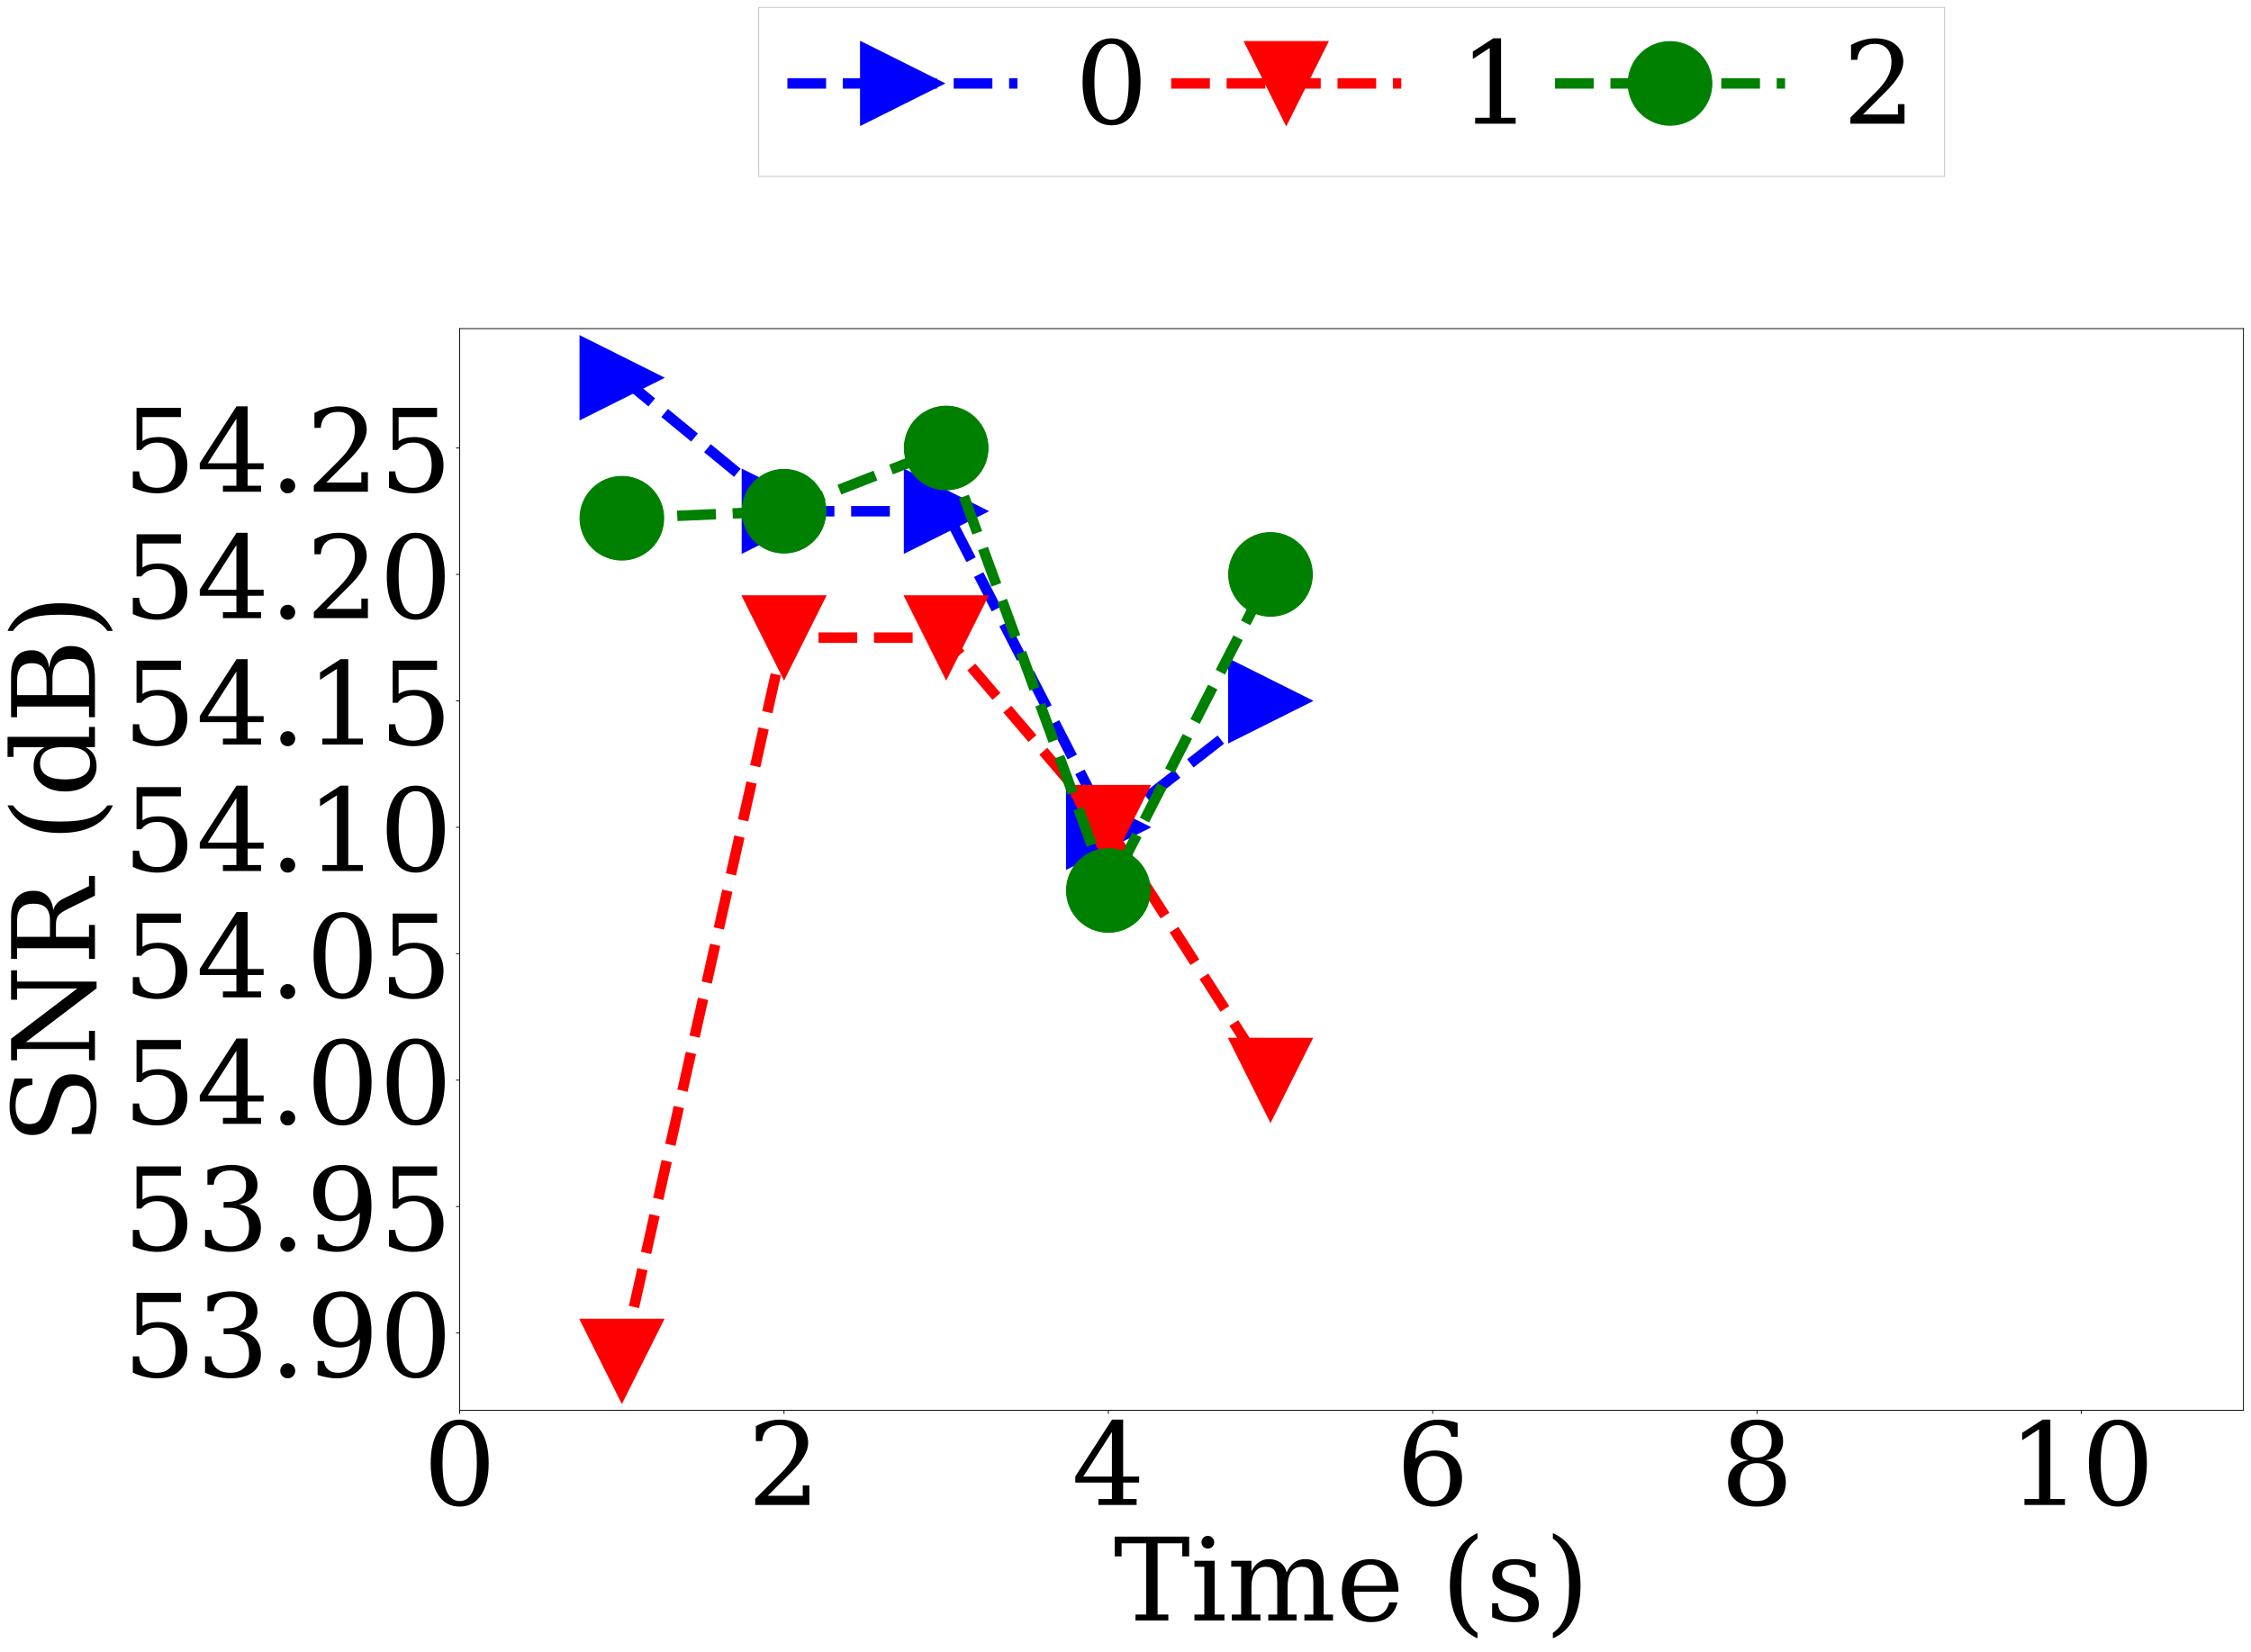
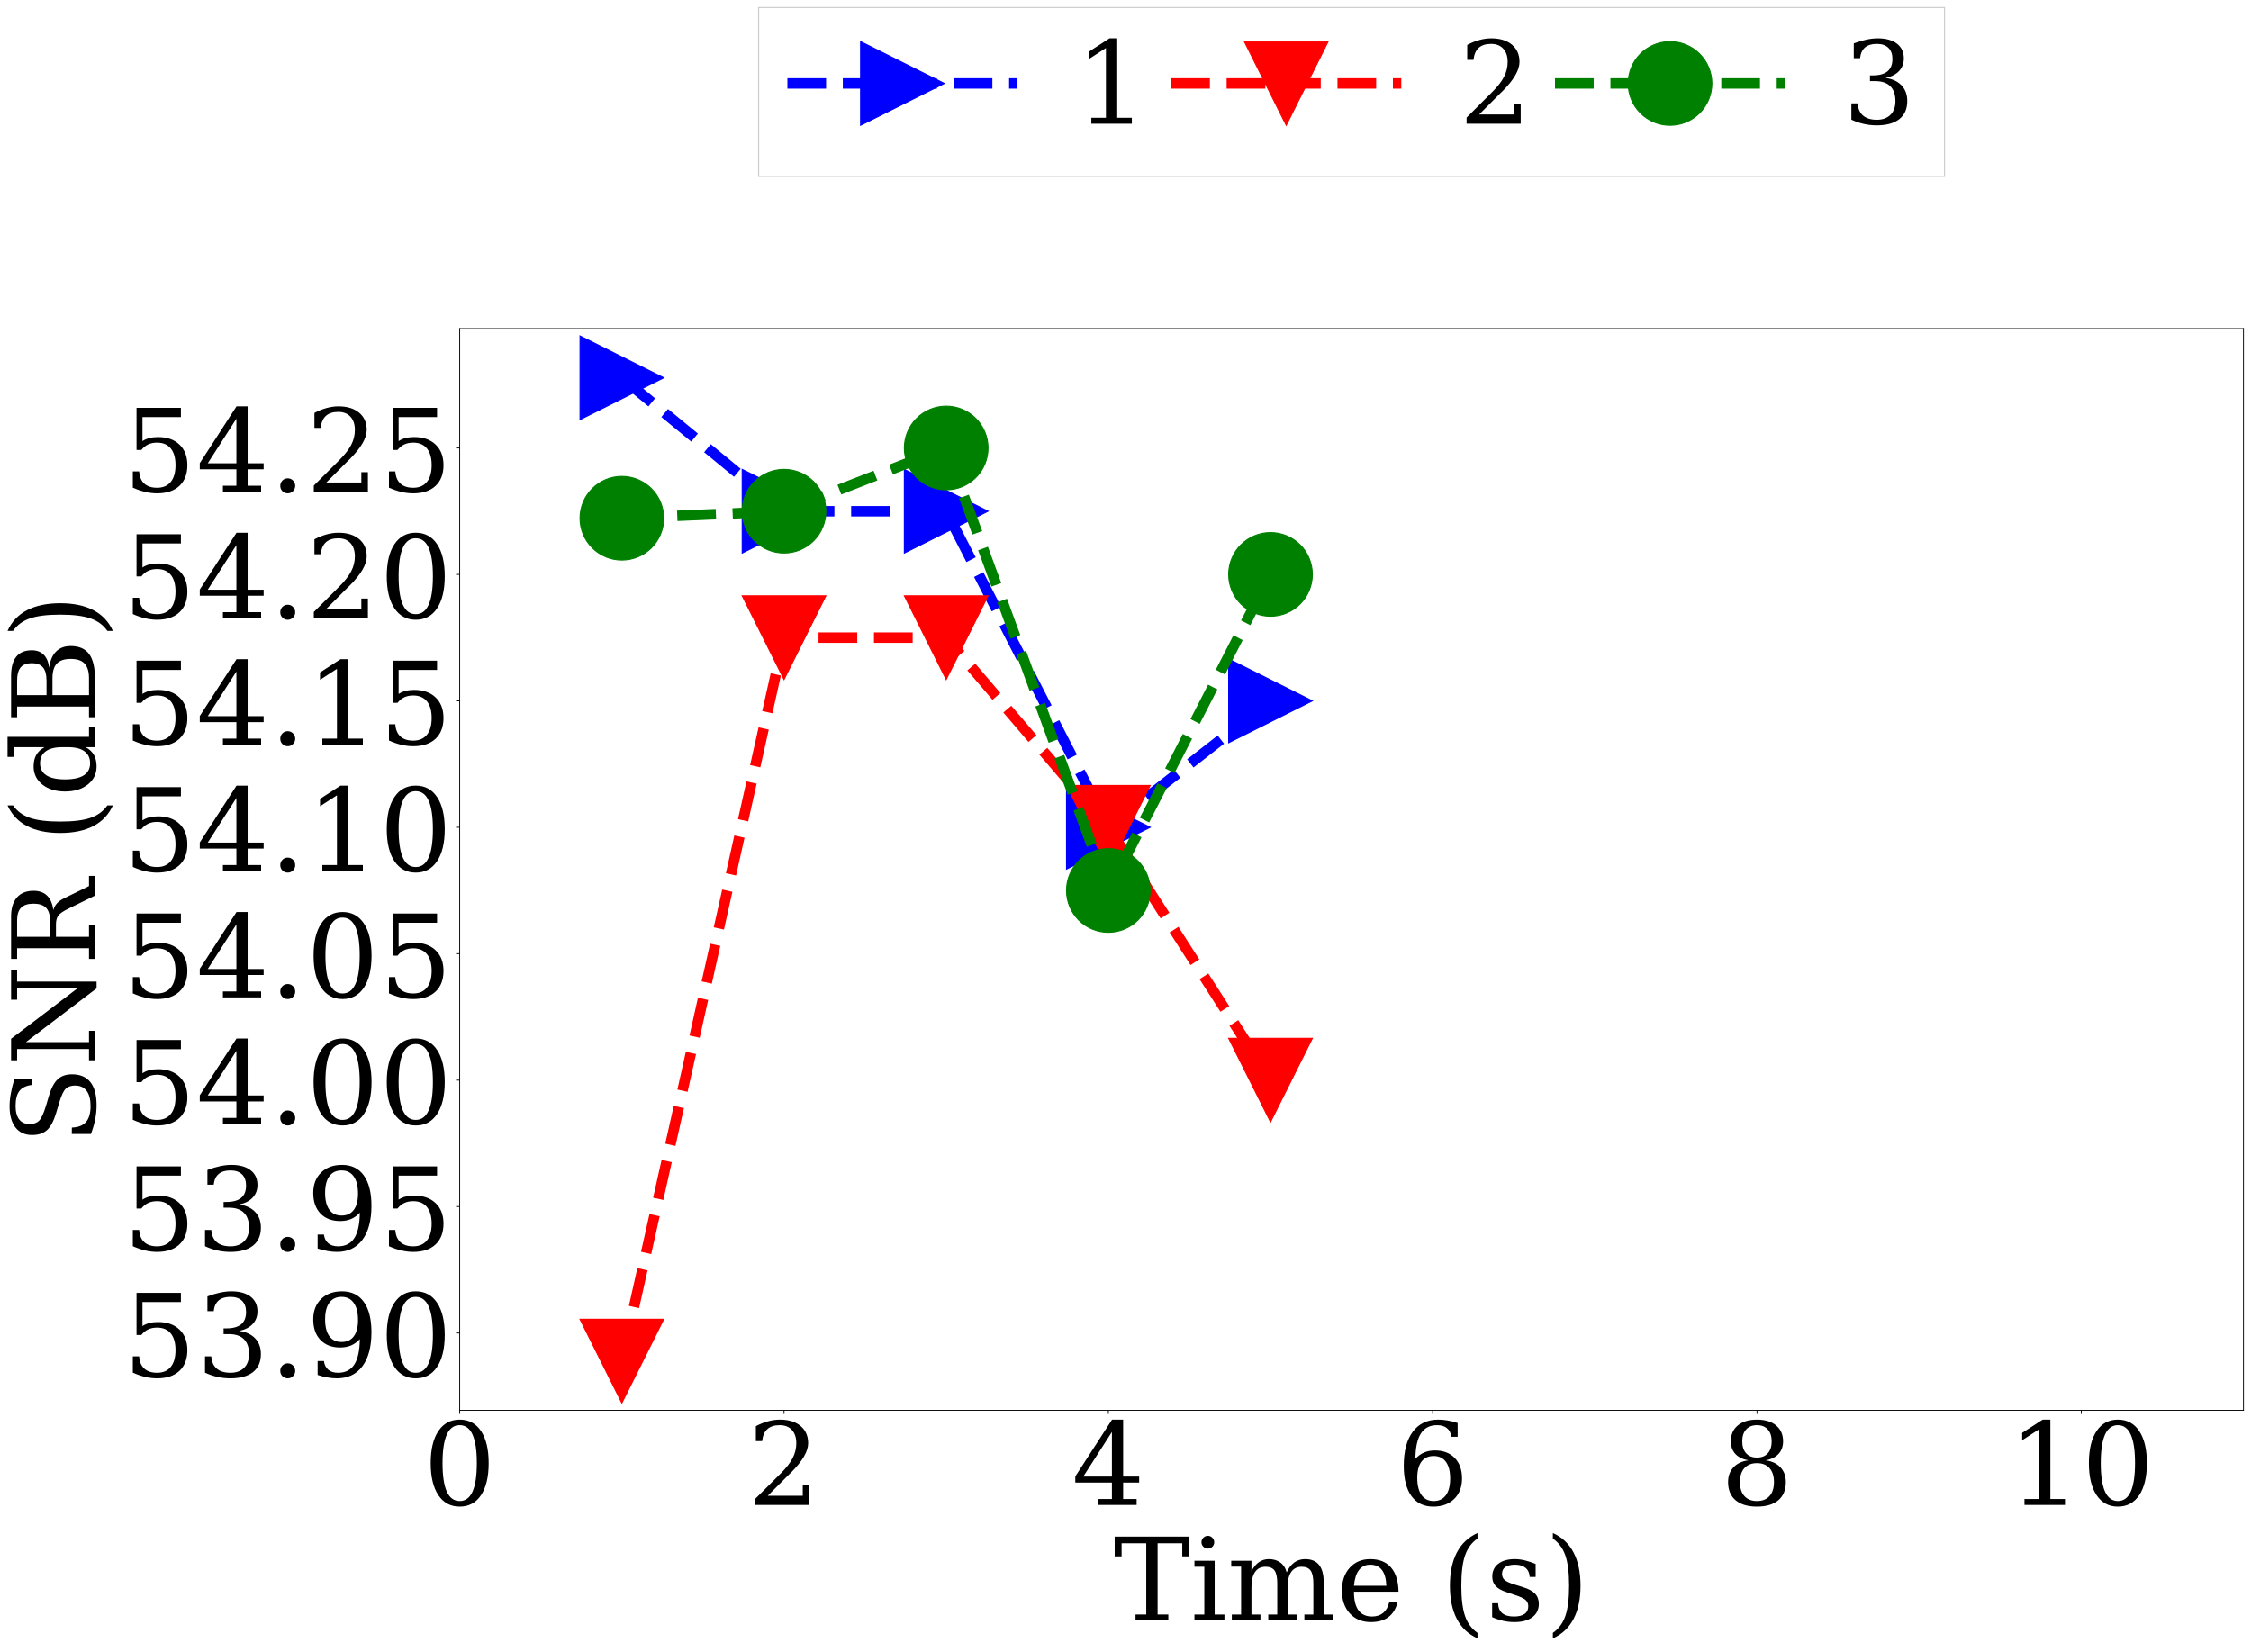
<svg xmlns="http://www.w3.org/2000/svg" xmlns:xlink="http://www.w3.org/1999/xlink" width="2152.384pt" height="1579.779pt" viewBox="0 0 2152.384 1579.779" version="1.1">
  <defs>
    <style type="text/css">*{stroke-linejoin: round; stroke-linecap: butt}</style>
  </defs>
  <g id="figure_1">
    <g id="patch_1">
      <path d="M 0 1579.779  L 2152.384 1579.779  L 2152.384 0  L 0 0  z " style="fill: #ffffff; stroke: #ffffff; stroke-linejoin: miter" />
    </g>
    <g id="axes_1">
      <g id="patch_2">
        <path d="M 439.569 1348.66  L 2145.184 1348.66  L 2145.184 314.245  L 439.569 314.245  z " style="fill: #ffffff" />
      </g>
      <g id="matplotlib.axis_1">
        <g id="xtick_1">
          <g id="line2d_1">
            <defs>
-               <path id="m48bc39e0e4" d="M 0 0  L 0 3.5  " style="stroke: #000000; stroke-width: 0.8" />
+               <path id="me0537a1b43" d="M 0 0  L 0 3.5  " style="stroke: #000000; stroke-width: 0.8" />
            </defs>
            <g>
-               <use xlink:href="#m48bc39e0e4" x="439.569" y="1348.66" style="stroke: #000000; stroke-width: 0.8" />
+               <use xlink:href="#me0537a1b43" x="439.569" y="1348.66" style="stroke: #000000; stroke-width: 0.8" />
            </g>
          </g>
          <g id="text_1">
            <g transform="translate(404.575 1439.243) scale(1.1 -1.1)">
              <defs>
                <path id="DejaVuSerif-30" d="M 2034 219  Q 2513 219 2750 744  Q 2988 1269 2988 2328  Q 2988 3391 2750 3916  Q 2513 4441 2034 4441  Q 1556 4441 1318 3916  Q 1081 3391 1081 2328  Q 1081 1269 1318 744  Q 1556 219 2034 219  z M 2034 -91  Q 1275 -91 848 546  Q 422 1184 422 2328  Q 422 3475 848 4112  Q 1275 4750 2034 4750  Q 2797 4750 3222 4112  Q 3647 3475 3647 2328  Q 3647 1184 3222 546  Q 2797 -91 2034 -91  z " transform="scale(0.015625)" />
              </defs>
              <use xlink:href="#DejaVuSerif-30" />
            </g>
          </g>
        </g>
        <g id="xtick_2">
          <g id="line2d_2">
            <g>
-               <use xlink:href="#m48bc39e0e4" x="749.681" y="1348.66" style="stroke: #000000; stroke-width: 0.8" />
+               <use xlink:href="#me0537a1b43" x="749.681" y="1348.66" style="stroke: #000000; stroke-width: 0.8" />
            </g>
          </g>
          <g id="text_2">
            <g transform="translate(714.6868 1439.243) scale(1.1 -1.1)">
              <defs>
                <path id="DejaVuSerif-32" d="M 819 3553  L 469 3553  L 469 4384  Q 803 4563 1142 4656  Q 1481 4750 1806 4750  Q 2534 4750 2956 4397  Q 3378 4044 3378 3438  Q 3378 2753 2422 1800  Q 2347 1728 2309 1691  L 1131 513  L 3078 513  L 3078 1088  L 3444 1088  L 3444 0  L 434 0  L 434 341  L 1850 1753  Q 2319 2222 2519 2614  Q 2719 3006 2719 3438  Q 2719 3909 2473 4175  Q 2228 4441 1797 4441  Q 1350 4441 1106 4219  Q 863 3997 819 3553  z " transform="scale(0.015625)" />
              </defs>
              <use xlink:href="#DejaVuSerif-32" />
            </g>
          </g>
        </g>
        <g id="xtick_3">
          <g id="line2d_3">
            <g>
-               <use xlink:href="#m48bc39e0e4" x="1059.792" y="1348.66" style="stroke: #000000; stroke-width: 0.8" />
+               <use xlink:href="#me0537a1b43" x="1059.792" y="1348.66" style="stroke: #000000; stroke-width: 0.8" />
            </g>
          </g>
          <g id="text_3">
            <g transform="translate(1024.799 1439.243) scale(1.1 -1.1)">
              <defs>
                <path id="DejaVuSerif-34" d="M 2234 1581  L 2234 4063  L 641 1581  L 2234 1581  z M 3609 0  L 1484 0  L 1484 331  L 2234 331  L 2234 1247  L 197 1247  L 197 1588  L 2241 4750  L 2859 4750  L 2859 1581  L 3750 1581  L 3750 1247  L 2859 1247  L 2859 331  L 3609 331  L 3609 0  z " transform="scale(0.015625)" />
              </defs>
              <use xlink:href="#DejaVuSerif-34" />
            </g>
          </g>
        </g>
        <g id="xtick_4">
          <g id="line2d_4">
            <g>
-               <use xlink:href="#m48bc39e0e4" x="1369.904" y="1348.66" style="stroke: #000000; stroke-width: 0.8" />
+               <use xlink:href="#me0537a1b43" x="1369.904" y="1348.66" style="stroke: #000000; stroke-width: 0.8" />
            </g>
          </g>
          <g id="text_4">
            <g transform="translate(1334.91 1439.243) scale(1.1 -1.1)">
              <defs>
                <path id="DejaVuSerif-36" d="M 2094 219  Q 2534 219 2771 542  Q 3009 866 3009 1472  Q 3009 2078 2771 2401  Q 2534 2725 2094 2725  Q 1647 2725 1412 2412  Q 1178 2100 1178 1509  Q 1178 888 1415 553  Q 1653 219 2094 219  z M 1075 2569  Q 1288 2803 1556 2918  Q 1825 3034 2163 3034  Q 2859 3034 3264 2615  Q 3669 2197 3669 1472  Q 3669 763 3233 336  Q 2797 -91 2069 -91  Q 1278 -91 853 498  Q 428 1088 428 2181  Q 428 3406 931 4078  Q 1434 4750 2350 4750  Q 2597 4750 2869 4703  Q 3141 4656 3425 4563  L 3425 3794  L 3072 3794  Q 3034 4109 2831 4275  Q 2628 4441 2284 4441  Q 1678 4441 1381 3981  Q 1084 3522 1075 2569  z " transform="scale(0.015625)" />
              </defs>
              <use xlink:href="#DejaVuSerif-36" />
            </g>
          </g>
        </g>
        <g id="xtick_5">
          <g id="line2d_5">
            <g>
-               <use xlink:href="#m48bc39e0e4" x="1680.016" y="1348.66" style="stroke: #000000; stroke-width: 0.8" />
+               <use xlink:href="#me0537a1b43" x="1680.016" y="1348.66" style="stroke: #000000; stroke-width: 0.8" />
            </g>
          </g>
          <g id="text_5">
            <g transform="translate(1645.022 1439.243) scale(1.1 -1.1)">
              <defs>
                <path id="DejaVuSerif-38" d="M 2981 1275  Q 2981 1775 2732 2051  Q 2484 2328 2034 2328  Q 1584 2328 1336 2051  Q 1088 1775 1088 1275  Q 1088 772 1336 495  Q 1584 219 2034 219  Q 2484 219 2732 495  Q 2981 772 2981 1275  z M 2853 3541  Q 2853 3966 2637 4203  Q 2422 4441 2034 4441  Q 1650 4441 1433 4203  Q 1216 3966 1216 3541  Q 1216 3113 1433 2875  Q 1650 2638 2034 2638  Q 2422 2638 2637 2875  Q 2853 3113 2853 3541  z M 2516 2484  Q 3047 2413 3344 2092  Q 3641 1772 3641 1275  Q 3641 619 3225 264  Q 2809 -91 2034 -91  Q 1263 -91 845 264  Q 428 619 428 1275  Q 428 1772 725 2092  Q 1022 2413 1556 2484  Q 1084 2569 832 2842  Q 581 3116 581 3541  Q 581 4103 968 4426  Q 1356 4750 2034 4750  Q 2713 4750 3100 4426  Q 3488 4103 3488 3541  Q 3488 3116 3236 2842  Q 2984 2569 2516 2484  z " transform="scale(0.015625)" />
              </defs>
              <use xlink:href="#DejaVuSerif-38" />
            </g>
          </g>
        </g>
        <g id="xtick_6">
          <g id="line2d_6">
            <g>
-               <use xlink:href="#m48bc39e0e4" x="1990.128" y="1348.66" style="stroke: #000000; stroke-width: 0.8" />
+               <use xlink:href="#me0537a1b43" x="1990.128" y="1348.66" style="stroke: #000000; stroke-width: 0.8" />
            </g>
          </g>
          <g id="text_6">
            <g transform="translate(1920.14 1439.243) scale(1.1 -1.1)">
              <defs>
                <path id="DejaVuSerif-31" d="M 909 0  L 909 331  L 1722 331  L 1722 4213  L 781 3603  L 781 4013  L 1919 4750  L 2350 4750  L 2350 331  L 3163 331  L 3163 0  L 909 0  z " transform="scale(0.015625)" />
              </defs>
              <use xlink:href="#DejaVuSerif-31" />
              <use xlink:href="#DejaVuSerif-30" x="63.623" />
            </g>
          </g>
        </g>
        <g id="text_7">
          <g transform="translate(1064.771 1549.703) scale(1.1 -1.1)">
            <defs>
              <path id="DejaVuSerif-54" d="M 1222 0  L 1222 331  L 1819 331  L 1819 4294  L 447 4294  L 447 3566  L 63 3566  L 63 4666  L 4206 4666  L 4206 3566  L 3822 3566  L 3822 4294  L 2450 4294  L 2450 331  L 3047 331  L 3047 0  L 1222 0  z " transform="scale(0.015625)" />
              <path id="DejaVuSerif-69" d="M 622 4353  Q 622 4497 726 4603  Q 831 4709 978 4709  Q 1122 4709 1226 4603  Q 1331 4497 1331 4353  Q 1331 4206 1228 4103  Q 1125 4000 978 4000  Q 831 4000 726 4103  Q 622 4206 622 4353  z M 1356 331  L 1900 331  L 1900 0  L 231 0  L 231 331  L 781 331  L 781 2988  L 231 2988  L 231 3322  L 1356 3322  L 1356 331  z " transform="scale(0.015625)" />
              <path id="DejaVuSerif-6d" d="M 3316 2675  Q 3481 3041 3739 3227  Q 3997 3413 4341 3413  Q 4863 3413 5119 3089  Q 5375 2766 5375 2113  L 5375 331  L 5894 331  L 5894 0  L 4300 0  L 4300 331  L 4800 331  L 4800 2047  Q 4800 2556 4650 2772  Q 4500 2988 4153 2988  Q 3769 2988 3567 2697  Q 3366 2406 3366 1850  L 3366 331  L 3866 331  L 3866 0  L 2291 0  L 2291 331  L 2791 331  L 2791 2069  Q 2791 2566 2641 2777  Q 2491 2988 2144 2988  Q 1759 2988 1557 2697  Q 1356 2406 1356 1850  L 1356 331  L 1856 331  L 1856 0  L 263 0  L 263 331  L 781 331  L 781 2994  L 231 2994  L 231 3322  L 1356 3322  L 1356 2731  Q 1516 3063 1762 3238  Q 2009 3413 2322 3413  Q 2709 3413 2968 3220  Q 3228 3028 3316 2675  z " transform="scale(0.015625)" />
              <path id="DejaVuSerif-65" d="M 3469 1600  L 991 1600  L 991 1575  Q 991 903 1244 561  Q 1497 219 1991 219  Q 2369 219 2611 417  Q 2853 616 2950 1006  L 3413 1006  Q 3275 459 2904 184  Q 2534 -91 1931 -91  Q 1203 -91 761 389  Q 319 869 319 1663  Q 319 2450 753 2931  Q 1188 3413 1894 3413  Q 2647 3413 3050 2948  Q 3453 2484 3469 1600  z M 2791 1931  Q 2772 2513 2545 2808  Q 2319 3103 1894 3103  Q 1497 3103 1269 2806  Q 1041 2509 991 1931  L 2791 1931  z " transform="scale(0.015625)" />
              <path id="DejaVuSerif-20" transform="scale(0.015625)" />
              <path id="DejaVuSerif-28" d="M 2041 -997  Q 1281 -656 893 83  Q 506 822 506 1931  Q 506 3044 893 3783  Q 1281 4522 2041 4863  L 2041 4556  Q 1559 4225 1350 3623  Q 1141 3022 1141 1931  Q 1141 844 1350 242  Q 1559 -359 2041 -691  L 2041 -997  z " transform="scale(0.015625)" />
              <path id="DejaVuSerif-73" d="M 359 184  L 359 959  L 691 959  Q 703 588 923 403  Q 1144 219 1575 219  Q 1963 219 2166 364  Q 2369 509 2369 788  Q 2369 1006 2220 1140  Q 2072 1275 1594 1428  L 1178 1569  Q 750 1706 558 1912  Q 366 2119 366 2438  Q 366 2894 700 3153  Q 1034 3413 1625 3413  Q 1888 3413 2178 3344  Q 2469 3275 2778 3144  L 2778 2419  L 2447 2419  Q 2434 2741 2221 2922  Q 2009 3103 1644 3103  Q 1281 3103 1095 2975  Q 909 2847 909 2591  Q 909 2381 1050 2254  Q 1191 2128 1613 1997  L 2069 1856  Q 2541 1709 2748 1489  Q 2956 1269 2956 922  Q 2956 450 2595 179  Q 2234 -91 1600 -91  Q 1278 -91 972 -22  Q 666 47 359 184  z " transform="scale(0.015625)" />
              <path id="DejaVuSerif-29" d="M 453 -997  L 453 -691  Q 934 -359 1145 242  Q 1356 844 1356 1931  Q 1356 3022 1145 3623  Q 934 4225 453 4556  L 453 4863  Q 1216 4522 1603 3783  Q 1991 3044 1991 1931  Q 1991 822 1603 83  Q 1216 -656 453 -997  z " transform="scale(0.015625)" />
            </defs>
            <use xlink:href="#DejaVuSerif-54" />
            <use xlink:href="#DejaVuSerif-69" x="66.699" />
            <use xlink:href="#DejaVuSerif-6d" x="98.682" />
            <use xlink:href="#DejaVuSerif-65" x="193.506" />
            <use xlink:href="#DejaVuSerif-20" x="252.686" />
            <use xlink:href="#DejaVuSerif-28" x="284.473" />
            <use xlink:href="#DejaVuSerif-73" x="323.486" />
            <use xlink:href="#DejaVuSerif-29" x="374.805" />
          </g>
        </g>
      </g>
      <g id="matplotlib.axis_2">
        <g id="ytick_1">
          <g id="line2d_7">
            <defs>
-               <path id="mbbcc88ce83" d="M 0 0  L -3.5 0  " style="stroke: #000000; stroke-width: 0.8" />
+               <path id="m10ee3371df" d="M 0 0  L -3.5 0  " style="stroke: #000000; stroke-width: 0.8" />
            </defs>
            <g>
-               <use xlink:href="#mbbcc88ce83" x="439.569" y="1274.774" style="stroke: #000000; stroke-width: 0.8" />
+               <use xlink:href="#m10ee3371df" x="439.569" y="1274.774" style="stroke: #000000; stroke-width: 0.8" />
            </g>
          </g>
          <g id="text_8">
            <g transform="translate(117.6594 1316.565) scale(1.1 -1.1)">
              <defs>
                <path id="DejaVuSerif-35" d="M 3219 4666  L 3219 4153  L 1081 4153  L 1081 2816  Q 1244 2928 1461 2984  Q 1678 3041 1947 3041  Q 2703 3041 3140 2622  Q 3578 2203 3578 1478  Q 3578 738 3136 323  Q 2694 -91 1894 -91  Q 1572 -91 1234 -12  Q 897 66 544 225  L 544 1131  L 897 1131  Q 925 688 1179 453  Q 1434 219 1894 219  Q 2388 219 2653 544  Q 2919 869 2919 1478  Q 2919 2084 2655 2407  Q 2391 2731 1894 2731  Q 1613 2731 1398 2631  Q 1184 2531 1019 2322  L 750 2322  L 750 4666  L 3219 4666  z " transform="scale(0.015625)" />
                <path id="DejaVuSerif-33" d="M 622 4469  Q 988 4606 1323 4678  Q 1659 4750 1953 4750  Q 2638 4750 3022 4454  Q 3406 4159 3406 3634  Q 3406 3213 3140 2930  Q 2875 2647 2388 2547  Q 2963 2466 3280 2130  Q 3597 1794 3597 1259  Q 3597 606 3158 257  Q 2719 -91 1894 -91  Q 1528 -91 1179 -12  Q 831 66 488 225  L 488 1131  L 838 1131  Q 869 681 1141 450  Q 1413 219 1906 219  Q 2384 219 2661 495  Q 2938 772 2938 1253  Q 2938 1803 2653 2086  Q 2369 2369 1819 2369  L 1522 2369  L 1522 2688  L 1678 2688  Q 2225 2688 2498 2914  Q 2772 3141 2772 3597  Q 2772 4006 2547 4223  Q 2322 4441 1900 4441  Q 1478 4441 1245 4241  Q 1013 4041 972 3647  L 622 3647  L 622 4469  z " transform="scale(0.015625)" />
                <path id="DejaVuSerif-2e" d="M 603 325  Q 603 500 722 622  Q 841 744 1019 744  Q 1191 744 1312 622  Q 1434 500 1434 325  Q 1434 153 1312 31  Q 1191 -91 1019 -91  Q 841 -91 722 29  Q 603 150 603 325  z " transform="scale(0.015625)" />
                <path id="DejaVuSerif-39" d="M 2994 2091  Q 2784 1856 2512 1740  Q 2241 1625 1900 1625  Q 1206 1625 804 2044  Q 403 2463 403 3188  Q 403 3897 839 4323  Q 1275 4750 2003 4750  Q 2794 4750 3217 4161  Q 3641 3572 3641 2478  Q 3641 1253 3137 581  Q 2634 -91 1722 -91  Q 1475 -91 1203 -44  Q 931 3 647 97  L 647 872  L 997 872  Q 1038 556 1241 387  Q 1444 219 1784 219  Q 2391 219 2687 676  Q 2984 1134 2994 2091  z M 1978 4441  Q 1534 4441 1298 4117  Q 1063 3794 1063 3188  Q 1063 2581 1298 2256  Q 1534 1931 1978 1931  Q 2422 1931 2658 2245  Q 2894 2559 2894 3150  Q 2894 3772 2656 4106  Q 2419 4441 1978 4441  z " transform="scale(0.015625)" />
              </defs>
              <use xlink:href="#DejaVuSerif-35" />
              <use xlink:href="#DejaVuSerif-33" x="63.623" />
              <use xlink:href="#DejaVuSerif-2e" x="127.246" />
              <use xlink:href="#DejaVuSerif-39" x="159.033" />
              <use xlink:href="#DejaVuSerif-30" x="222.656" />
            </g>
          </g>
        </g>
        <g id="ytick_2">
          <g id="line2d_8">
            <g>
-               <use xlink:href="#mbbcc88ce83" x="439.569" y="1153.868" style="stroke: #000000; stroke-width: 0.8" />
+               <use xlink:href="#m10ee3371df" x="439.569" y="1153.868" style="stroke: #000000; stroke-width: 0.8" />
            </g>
          </g>
          <g id="text_9">
            <g transform="translate(117.6594 1195.659) scale(1.1 -1.1)">
              <use xlink:href="#DejaVuSerif-35" />
              <use xlink:href="#DejaVuSerif-33" x="63.623" />
              <use xlink:href="#DejaVuSerif-2e" x="127.246" />
              <use xlink:href="#DejaVuSerif-39" x="159.033" />
              <use xlink:href="#DejaVuSerif-35" x="222.656" />
            </g>
          </g>
        </g>
        <g id="ytick_3">
          <g id="line2d_9">
            <g>
-               <use xlink:href="#mbbcc88ce83" x="439.569" y="1032.962" style="stroke: #000000; stroke-width: 0.8" />
+               <use xlink:href="#m10ee3371df" x="439.569" y="1032.962" style="stroke: #000000; stroke-width: 0.8" />
            </g>
          </g>
          <g id="text_10">
            <g transform="translate(117.6594 1074.754) scale(1.1 -1.1)">
              <use xlink:href="#DejaVuSerif-35" />
              <use xlink:href="#DejaVuSerif-34" x="63.623" />
              <use xlink:href="#DejaVuSerif-2e" x="127.246" />
              <use xlink:href="#DejaVuSerif-30" x="159.033" />
              <use xlink:href="#DejaVuSerif-30" x="222.656" />
            </g>
          </g>
        </g>
        <g id="ytick_4">
          <g id="line2d_10">
            <g>
-               <use xlink:href="#mbbcc88ce83" x="439.569" y="912.057" style="stroke: #000000; stroke-width: 0.8" />
+               <use xlink:href="#m10ee3371df" x="439.569" y="912.057" style="stroke: #000000; stroke-width: 0.8" />
            </g>
          </g>
          <g id="text_11">
            <g transform="translate(117.6594 953.848) scale(1.1 -1.1)">
              <use xlink:href="#DejaVuSerif-35" />
              <use xlink:href="#DejaVuSerif-34" x="63.623" />
              <use xlink:href="#DejaVuSerif-2e" x="127.246" />
              <use xlink:href="#DejaVuSerif-30" x="159.033" />
              <use xlink:href="#DejaVuSerif-35" x="222.656" />
            </g>
          </g>
        </g>
        <g id="ytick_5">
          <g id="line2d_11">
            <g>
-               <use xlink:href="#mbbcc88ce83" x="439.569" y="791.151" style="stroke: #000000; stroke-width: 0.8" />
+               <use xlink:href="#m10ee3371df" x="439.569" y="791.151" style="stroke: #000000; stroke-width: 0.8" />
            </g>
          </g>
          <g id="text_12">
            <g transform="translate(117.6594 832.9423) scale(1.1 -1.1)">
              <use xlink:href="#DejaVuSerif-35" />
              <use xlink:href="#DejaVuSerif-34" x="63.623" />
              <use xlink:href="#DejaVuSerif-2e" x="127.246" />
              <use xlink:href="#DejaVuSerif-31" x="159.033" />
              <use xlink:href="#DejaVuSerif-30" x="222.656" />
            </g>
          </g>
        </g>
        <g id="ytick_6">
          <g id="line2d_12">
            <g>
-               <use xlink:href="#mbbcc88ce83" x="439.569" y="670.245" style="stroke: #000000; stroke-width: 0.8" />
+               <use xlink:href="#m10ee3371df" x="439.569" y="670.245" style="stroke: #000000; stroke-width: 0.8" />
            </g>
          </g>
          <g id="text_13">
            <g transform="translate(117.6594 712.0367) scale(1.1 -1.1)">
              <use xlink:href="#DejaVuSerif-35" />
              <use xlink:href="#DejaVuSerif-34" x="63.623" />
              <use xlink:href="#DejaVuSerif-2e" x="127.246" />
              <use xlink:href="#DejaVuSerif-31" x="159.033" />
              <use xlink:href="#DejaVuSerif-35" x="222.656" />
            </g>
          </g>
        </g>
        <g id="ytick_7">
          <g id="line2d_13">
            <g>
-               <use xlink:href="#mbbcc88ce83" x="439.569" y="549.34" style="stroke: #000000; stroke-width: 0.8" />
+               <use xlink:href="#m10ee3371df" x="439.569" y="549.34" style="stroke: #000000; stroke-width: 0.8" />
            </g>
          </g>
          <g id="text_14">
            <g transform="translate(117.6594 591.131) scale(1.1 -1.1)">
              <use xlink:href="#DejaVuSerif-35" />
              <use xlink:href="#DejaVuSerif-34" x="63.623" />
              <use xlink:href="#DejaVuSerif-2e" x="127.246" />
              <use xlink:href="#DejaVuSerif-32" x="159.033" />
              <use xlink:href="#DejaVuSerif-30" x="222.656" />
            </g>
          </g>
        </g>
        <g id="ytick_8">
          <g id="line2d_14">
            <g>
-               <use xlink:href="#mbbcc88ce83" x="439.569" y="428.434" style="stroke: #000000; stroke-width: 0.8" />
+               <use xlink:href="#m10ee3371df" x="439.569" y="428.434" style="stroke: #000000; stroke-width: 0.8" />
            </g>
          </g>
          <g id="text_15">
            <g transform="translate(117.6594 470.2254) scale(1.1 -1.1)">
              <use xlink:href="#DejaVuSerif-35" />
              <use xlink:href="#DejaVuSerif-34" x="63.623" />
              <use xlink:href="#DejaVuSerif-2e" x="127.246" />
              <use xlink:href="#DejaVuSerif-32" x="159.033" />
              <use xlink:href="#DejaVuSerif-35" x="222.656" />
            </g>
          </g>
        </g>
        <g id="text_16">
          <g transform="translate(90.78281 1094.688) rotate(-90) scale(1.1 -1.1)">
            <defs>
              <path id="DejaVuSerif-53" d="M 594 225  L 594 1288  L 953 1284  Q 969 753 1261 498  Q 1553 244 2150 244  Q 2706 244 2998 464  Q 3291 684 3291 1106  Q 3291 1444 3114 1625  Q 2938 1806 2369 1978  L 1753 2163  Q 1084 2366 811 2669  Q 538 2972 538 3500  Q 538 4094 959 4422  Q 1381 4750 2144 4750  Q 2469 4750 2856 4679  Q 3244 4609 3681 4475  L 3681 3481  L 3328 3481  Q 3275 3975 2998 4195  Q 2722 4416 2156 4416  Q 1663 4416 1405 4214  Q 1147 4013 1147 3628  Q 1147 3294 1340 3103  Q 1534 2913 2163 2725  L 2741 2553  Q 3375 2363 3645 2067  Q 3916 1772 3916 1275  Q 3916 597 3481 253  Q 3047 -91 2188 -91  Q 1803 -91 1404 -12  Q 1006 66 594 225  z " transform="scale(0.015625)" />
              <path id="DejaVuSerif-4e" d="M 313 0  L 313 331  L 941 331  L 941 4331  L 313 4331  L 313 4666  L 1509 4666  L 4306 984  L 4306 4331  L 3681 4331  L 3681 4666  L 5319 4666  L 5319 4331  L 4691 4331  L 4691 -91  L 4313 -91  L 1325 3841  L 1325 331  L 1953 331  L 1953 0  L 313 0  z " transform="scale(0.015625)" />
              <path id="DejaVuSerif-52" d="M 3066 2316  Q 3284 2256 3442 2114  Q 3600 1972 3725 1716  L 4403 331  L 4972 331  L 4972 0  L 3872 0  L 3144 1484  Q 2934 1916 2759 2042  Q 2584 2169 2278 2169  L 1581 2169  L 1581 331  L 2241 331  L 2241 0  L 353 0  L 353 331  L 947 331  L 947 4331  L 353 4331  L 353 4666  L 2719 4666  Q 3400 4666 3770 4341  Q 4141 4016 4141 3419  Q 4141 2938 3870 2661  Q 3600 2384 3066 2316  z M 1581 2503  L 2503 2503  Q 2975 2503 3200 2726  Q 3425 2950 3425 3419  Q 3425 3888 3200 4109  Q 2975 4331 2503 4331  L 1581 4331  L 1581 2503  z " transform="scale(0.015625)" />
              <path id="DejaVuSerif-64" d="M 3359 331  L 3909 331  L 3909 0  L 2784 0  L 2784 519  Q 2616 206 2355 57  Q 2094 -91 1709 -91  Q 1097 -91 708 395  Q 319 881 319 1663  Q 319 2444 706 2928  Q 1094 3413 1709 3413  Q 2094 3413 2355 3264  Q 2616 3116 2784 2803  L 2784 4531  L 2241 4531  L 2241 4863  L 3359 4863  L 3359 331  z M 2784 1497  L 2784 1825  Q 2784 2422 2554 2737  Q 2325 3053 1888 3053  Q 1444 3053 1217 2703  Q 991 2353 991 1663  Q 991 975 1217 622  Q 1444 269 1888 269  Q 2325 269 2554 583  Q 2784 897 2784 1497  z " transform="scale(0.015625)" />
              <path id="DejaVuSerif-42" d="M 1581 331  L 2516 331  Q 3078 331 3337 575  Q 3597 819 3597 1350  Q 3597 1878 3339 2120  Q 3081 2363 2516 2363  L 1581 2363  L 1581 331  z M 1581 2694  L 2375 2694  Q 2888 2694 3123 2891  Q 3359 3088 3359 3513  Q 3359 3941 3123 4136  Q 2888 4331 2375 4331  L 1581 4331  L 1581 2694  z M 353 0  L 353 331  L 947 331  L 947 4331  L 353 4331  L 353 4666  L 2656 4666  Q 3363 4666 3720 4377  Q 4078 4088 4078 3513  Q 4078 3097 3829 2850  Q 3581 2603 3103 2547  Q 3697 2472 4005 2167  Q 4313 1863 4313 1350  Q 4313 656 3875 328  Q 3438 0 2509 0  L 353 0  z " transform="scale(0.015625)" />
            </defs>
            <use xlink:href="#DejaVuSerif-53" />
            <use xlink:href="#DejaVuSerif-4e" x="68.506" />
            <use xlink:href="#DejaVuSerif-52" x="156.006" />
            <use xlink:href="#DejaVuSerif-20" x="231.299" />
            <use xlink:href="#DejaVuSerif-28" x="263.086" />
            <use xlink:href="#DejaVuSerif-64" x="302.1" />
            <use xlink:href="#DejaVuSerif-42" x="366.113" />
            <use xlink:href="#DejaVuSerif-29" x="439.6" />
          </g>
        </g>
      </g>
      <g id="line2d_15">
-         <path d="M 594.625 361.264  L 749.681 488.887  L 904.736 488.887  L 1059.792 791.151  L 1214.848 670.245  " clip-path="url(#p3284601936)" style="fill: none; stroke-dasharray: 37,16; stroke-dashoffset: 0; stroke: #0000ff; stroke-width: 10" />
+         <path d="M 594.625 361.264  L 749.681 488.887  L 904.736 488.887  L 1059.792 791.151  L 1214.848 670.245  " clip-path="url(#pf43433085a)" style="fill: none; stroke-dasharray: 37,16; stroke-dashoffset: 0; stroke: #0000ff; stroke-width: 10" />
        <defs>
-           <path id="m35c93e455c" d="M 40 0  L -40 -40  L -40 40  z " style="stroke: #0000ff; stroke-linejoin: miter" />
+           <path id="mbe40daa1b0" d="M 40 0  L -40 -40  L -40 40  z " style="stroke: #0000ff; stroke-linejoin: miter" />
        </defs>
-         <g clip-path="url(#p3284601936)">
-           <use xlink:href="#m35c93e455c" x="594.625" y="361.264" style="fill: #0000ff; stroke: #0000ff; stroke-linejoin: miter" />
-           <use xlink:href="#m35c93e455c" x="749.681" y="488.887" style="fill: #0000ff; stroke: #0000ff; stroke-linejoin: miter" />
-           <use xlink:href="#m35c93e455c" x="904.736" y="488.887" style="fill: #0000ff; stroke: #0000ff; stroke-linejoin: miter" />
-           <use xlink:href="#m35c93e455c" x="1059.792" y="791.151" style="fill: #0000ff; stroke: #0000ff; stroke-linejoin: miter" />
-           <use xlink:href="#m35c93e455c" x="1214.848" y="670.245" style="fill: #0000ff; stroke: #0000ff; stroke-linejoin: miter" />
+         <g clip-path="url(#pf43433085a)">
+           <use xlink:href="#mbe40daa1b0" x="594.625" y="361.264" style="fill: #0000ff; stroke: #0000ff; stroke-linejoin: miter" />
+           <use xlink:href="#mbe40daa1b0" x="749.681" y="488.887" style="fill: #0000ff; stroke: #0000ff; stroke-linejoin: miter" />
+           <use xlink:href="#mbe40daa1b0" x="904.736" y="488.887" style="fill: #0000ff; stroke: #0000ff; stroke-linejoin: miter" />
+           <use xlink:href="#mbe40daa1b0" x="1059.792" y="791.151" style="fill: #0000ff; stroke: #0000ff; stroke-linejoin: miter" />
+           <use xlink:href="#mbe40daa1b0" x="1214.848" y="670.245" style="fill: #0000ff; stroke: #0000ff; stroke-linejoin: miter" />
        </g>
      </g>
      <g id="line2d_16">
-         <path d="M 594.625 1301.641  L 749.681 609.792  L 904.736 609.792  L 1059.792 791.151  L 1214.848 1032.962  " clip-path="url(#p3284601936)" style="fill: none; stroke-dasharray: 37,16; stroke-dashoffset: 0; stroke: #ff0000; stroke-width: 10" />
+         <path d="M 594.625 1301.641  L 749.681 609.792  L 904.736 609.792  L 1059.792 791.151  L 1214.848 1032.962  " clip-path="url(#pf43433085a)" style="fill: none; stroke-dasharray: 37,16; stroke-dashoffset: 0; stroke: #ff0000; stroke-width: 10" />
        <defs>
-           <path id="m4aa067a3e1" d="M -0 40  L 40 -40  L -40 -40  z " style="stroke: #ff0000; stroke-linejoin: miter" />
+           <path id="mbbbac830bf" d="M -0 40  L 40 -40  L -40 -40  z " style="stroke: #ff0000; stroke-linejoin: miter" />
        </defs>
-         <g clip-path="url(#p3284601936)">
-           <use xlink:href="#m4aa067a3e1" x="594.625" y="1301.641" style="fill: #ff0000; stroke: #ff0000; stroke-linejoin: miter" />
-           <use xlink:href="#m4aa067a3e1" x="749.681" y="609.792" style="fill: #ff0000; stroke: #ff0000; stroke-linejoin: miter" />
-           <use xlink:href="#m4aa067a3e1" x="904.736" y="609.792" style="fill: #ff0000; stroke: #ff0000; stroke-linejoin: miter" />
-           <use xlink:href="#m4aa067a3e1" x="1059.792" y="791.151" style="fill: #ff0000; stroke: #ff0000; stroke-linejoin: miter" />
-           <use xlink:href="#m4aa067a3e1" x="1214.848" y="1032.962" style="fill: #ff0000; stroke: #ff0000; stroke-linejoin: miter" />
+         <g clip-path="url(#pf43433085a)">
+           <use xlink:href="#mbbbac830bf" x="594.625" y="1301.641" style="fill: #ff0000; stroke: #ff0000; stroke-linejoin: miter" />
+           <use xlink:href="#mbbbac830bf" x="749.681" y="609.792" style="fill: #ff0000; stroke: #ff0000; stroke-linejoin: miter" />
+           <use xlink:href="#mbbbac830bf" x="904.736" y="609.792" style="fill: #ff0000; stroke: #ff0000; stroke-linejoin: miter" />
+           <use xlink:href="#mbbbac830bf" x="1059.792" y="791.151" style="fill: #ff0000; stroke: #ff0000; stroke-linejoin: miter" />
+           <use xlink:href="#mbbbac830bf" x="1214.848" y="1032.962" style="fill: #ff0000; stroke: #ff0000; stroke-linejoin: miter" />
        </g>
      </g>
      <g id="line2d_17">
-         <path d="M 594.625 495.604  L 749.681 488.887  L 904.736 428.434  L 1059.792 851.604  L 1214.848 549.34  " clip-path="url(#p3284601936)" style="fill: none; stroke-dasharray: 37,16; stroke-dashoffset: 0; stroke: #008000; stroke-width: 10" />
+         <path d="M 594.625 495.604  L 749.681 488.887  L 904.736 428.434  L 1059.792 851.604  L 1214.848 549.34  " clip-path="url(#pf43433085a)" style="fill: none; stroke-dasharray: 37,16; stroke-dashoffset: 0; stroke: #008000; stroke-width: 10" />
        <defs>
-           <path id="m7e9b63bfa4" d="M 0 40  C 10.608 40 20.783 35.785 28.284 28.284  C 35.785 20.783 40 10.608 40 0  C 40 -10.608 35.785 -20.783 28.284 -28.284  C 20.783 -35.785 10.608 -40 0 -40  C -10.608 -40 -20.783 -35.785 -28.284 -28.284  C -35.785 -20.783 -40 -10.608 -40 0  C -40 10.608 -35.785 20.783 -28.284 28.284  C -20.783 35.785 -10.608 40 0 40  z " style="stroke: #008000" />
+           <path id="m682d17c593" d="M 0 40  C 10.608 40 20.783 35.785 28.284 28.284  C 35.785 20.783 40 10.608 40 0  C 40 -10.608 35.785 -20.783 28.284 -28.284  C 20.783 -35.785 10.608 -40 0 -40  C -10.608 -40 -20.783 -35.785 -28.284 -28.284  C -35.785 -20.783 -40 -10.608 -40 0  C -40 10.608 -35.785 20.783 -28.284 28.284  C -20.783 35.785 -10.608 40 0 40  z " style="stroke: #008000" />
        </defs>
-         <g clip-path="url(#p3284601936)">
-           <use xlink:href="#m7e9b63bfa4" x="594.625" y="495.604" style="fill: #008000; stroke: #008000" />
-           <use xlink:href="#m7e9b63bfa4" x="749.681" y="488.887" style="fill: #008000; stroke: #008000" />
-           <use xlink:href="#m7e9b63bfa4" x="904.736" y="428.434" style="fill: #008000; stroke: #008000" />
-           <use xlink:href="#m7e9b63bfa4" x="1059.792" y="851.604" style="fill: #008000; stroke: #008000" />
-           <use xlink:href="#m7e9b63bfa4" x="1214.848" y="549.34" style="fill: #008000; stroke: #008000" />
+         <g clip-path="url(#pf43433085a)">
+           <use xlink:href="#m682d17c593" x="594.625" y="495.604" style="fill: #008000; stroke: #008000" />
+           <use xlink:href="#m682d17c593" x="749.681" y="488.887" style="fill: #008000; stroke: #008000" />
+           <use xlink:href="#m682d17c593" x="904.736" y="428.434" style="fill: #008000; stroke: #008000" />
+           <use xlink:href="#m682d17c593" x="1059.792" y="851.604" style="fill: #008000; stroke: #008000" />
+           <use xlink:href="#m682d17c593" x="1214.848" y="549.34" style="fill: #008000; stroke: #008000" />
        </g>
      </g>
      <g id="patch_3">
        <path d="M 439.569 1348.66  L 439.569 314.245  " style="fill: none; stroke: #000000; stroke-width: 0.8; stroke-linejoin: miter; stroke-linecap: square" />
      </g>
      <g id="patch_4">
        <path d="M 2145.184 1348.66  L 2145.184 314.245  " style="fill: none; stroke: #000000; stroke-width: 0.8; stroke-linejoin: miter; stroke-linecap: square" />
      </g>
      <g id="patch_5">
        <path d="M 439.569 1348.66  L 2145.184 1348.66  " style="fill: none; stroke: #000000; stroke-width: 0.8; stroke-linejoin: miter; stroke-linecap: square" />
      </g>
      <g id="patch_6">
        <path d="M 439.569 314.245  L 2145.184 314.245  " style="fill: none; stroke: #000000; stroke-width: 0.8; stroke-linejoin: miter; stroke-linecap: square" />
      </g>
      <g id="legend_1">
        <g id="patch_7">
          <path d="M 725.395 168.659  L 1859.358 168.659  L 1859.358 7.2  L 725.395 7.2  z " style="fill: #ffffff; stroke: #cccccc; stroke-linejoin: miter" />
        </g>
        <g id="line2d_18">
          <path d="M 752.895 79.783  L 862.895 79.783  L 972.895 79.783  " style="fill: none; stroke-dasharray: 37,16; stroke-dashoffset: 0; stroke: #0000ff; stroke-width: 10" />
          <g>
-             <use xlink:href="#m35c93e455c" x="862.895" y="79.783" style="fill: #0000ff; stroke: #0000ff; stroke-linejoin: miter" />
+             <use xlink:href="#mbe40daa1b0" x="862.895" y="79.783" style="fill: #0000ff; stroke: #0000ff; stroke-linejoin: miter" />
          </g>
        </g>
        <g id="text_17">
          <g transform="translate(1027.895 118.2828) scale(1.1 -1.1)">
-             <use xlink:href="#DejaVuSerif-30" />
+             <use xlink:href="#DejaVuSerif-31" />
          </g>
        </g>
        <g id="line2d_19">
          <path d="M 1119.882 79.783  L 1229.882 79.783  L 1339.882 79.783  " style="fill: none; stroke-dasharray: 37,16; stroke-dashoffset: 0; stroke: #ff0000; stroke-width: 10" />
          <g>
-             <use xlink:href="#m4aa067a3e1" x="1229.882" y="79.783" style="fill: #ff0000; stroke: #ff0000; stroke-linejoin: miter" />
+             <use xlink:href="#mbbbac830bf" x="1229.882" y="79.783" style="fill: #ff0000; stroke: #ff0000; stroke-linejoin: miter" />
          </g>
        </g>
        <g id="text_18">
          <g transform="translate(1394.882 118.2828) scale(1.1 -1.1)">
-             <use xlink:href="#DejaVuSerif-31" />
+             <use xlink:href="#DejaVuSerif-32" />
          </g>
        </g>
        <g id="line2d_20">
          <path d="M 1486.87 79.783  L 1596.87 79.783  L 1706.87 79.783  " style="fill: none; stroke-dasharray: 37,16; stroke-dashoffset: 0; stroke: #008000; stroke-width: 10" />
          <g>
-             <use xlink:href="#m7e9b63bfa4" x="1596.87" y="79.783" style="fill: #008000; stroke: #008000" />
+             <use xlink:href="#m682d17c593" x="1596.87" y="79.783" style="fill: #008000; stroke: #008000" />
          </g>
        </g>
        <g id="text_19">
          <g transform="translate(1761.87 118.2828) scale(1.1 -1.1)">
-             <use xlink:href="#DejaVuSerif-32" />
+             <use xlink:href="#DejaVuSerif-33" />
          </g>
        </g>
      </g>
    </g>
  </g>
  <defs>
-     <clipPath id="p3284601936">
+     <clipPath id="pf43433085a">
      <rect x="439.569" y="314.245" width="1705.615" height="1034.415" />
    </clipPath>
  </defs>
</svg>
